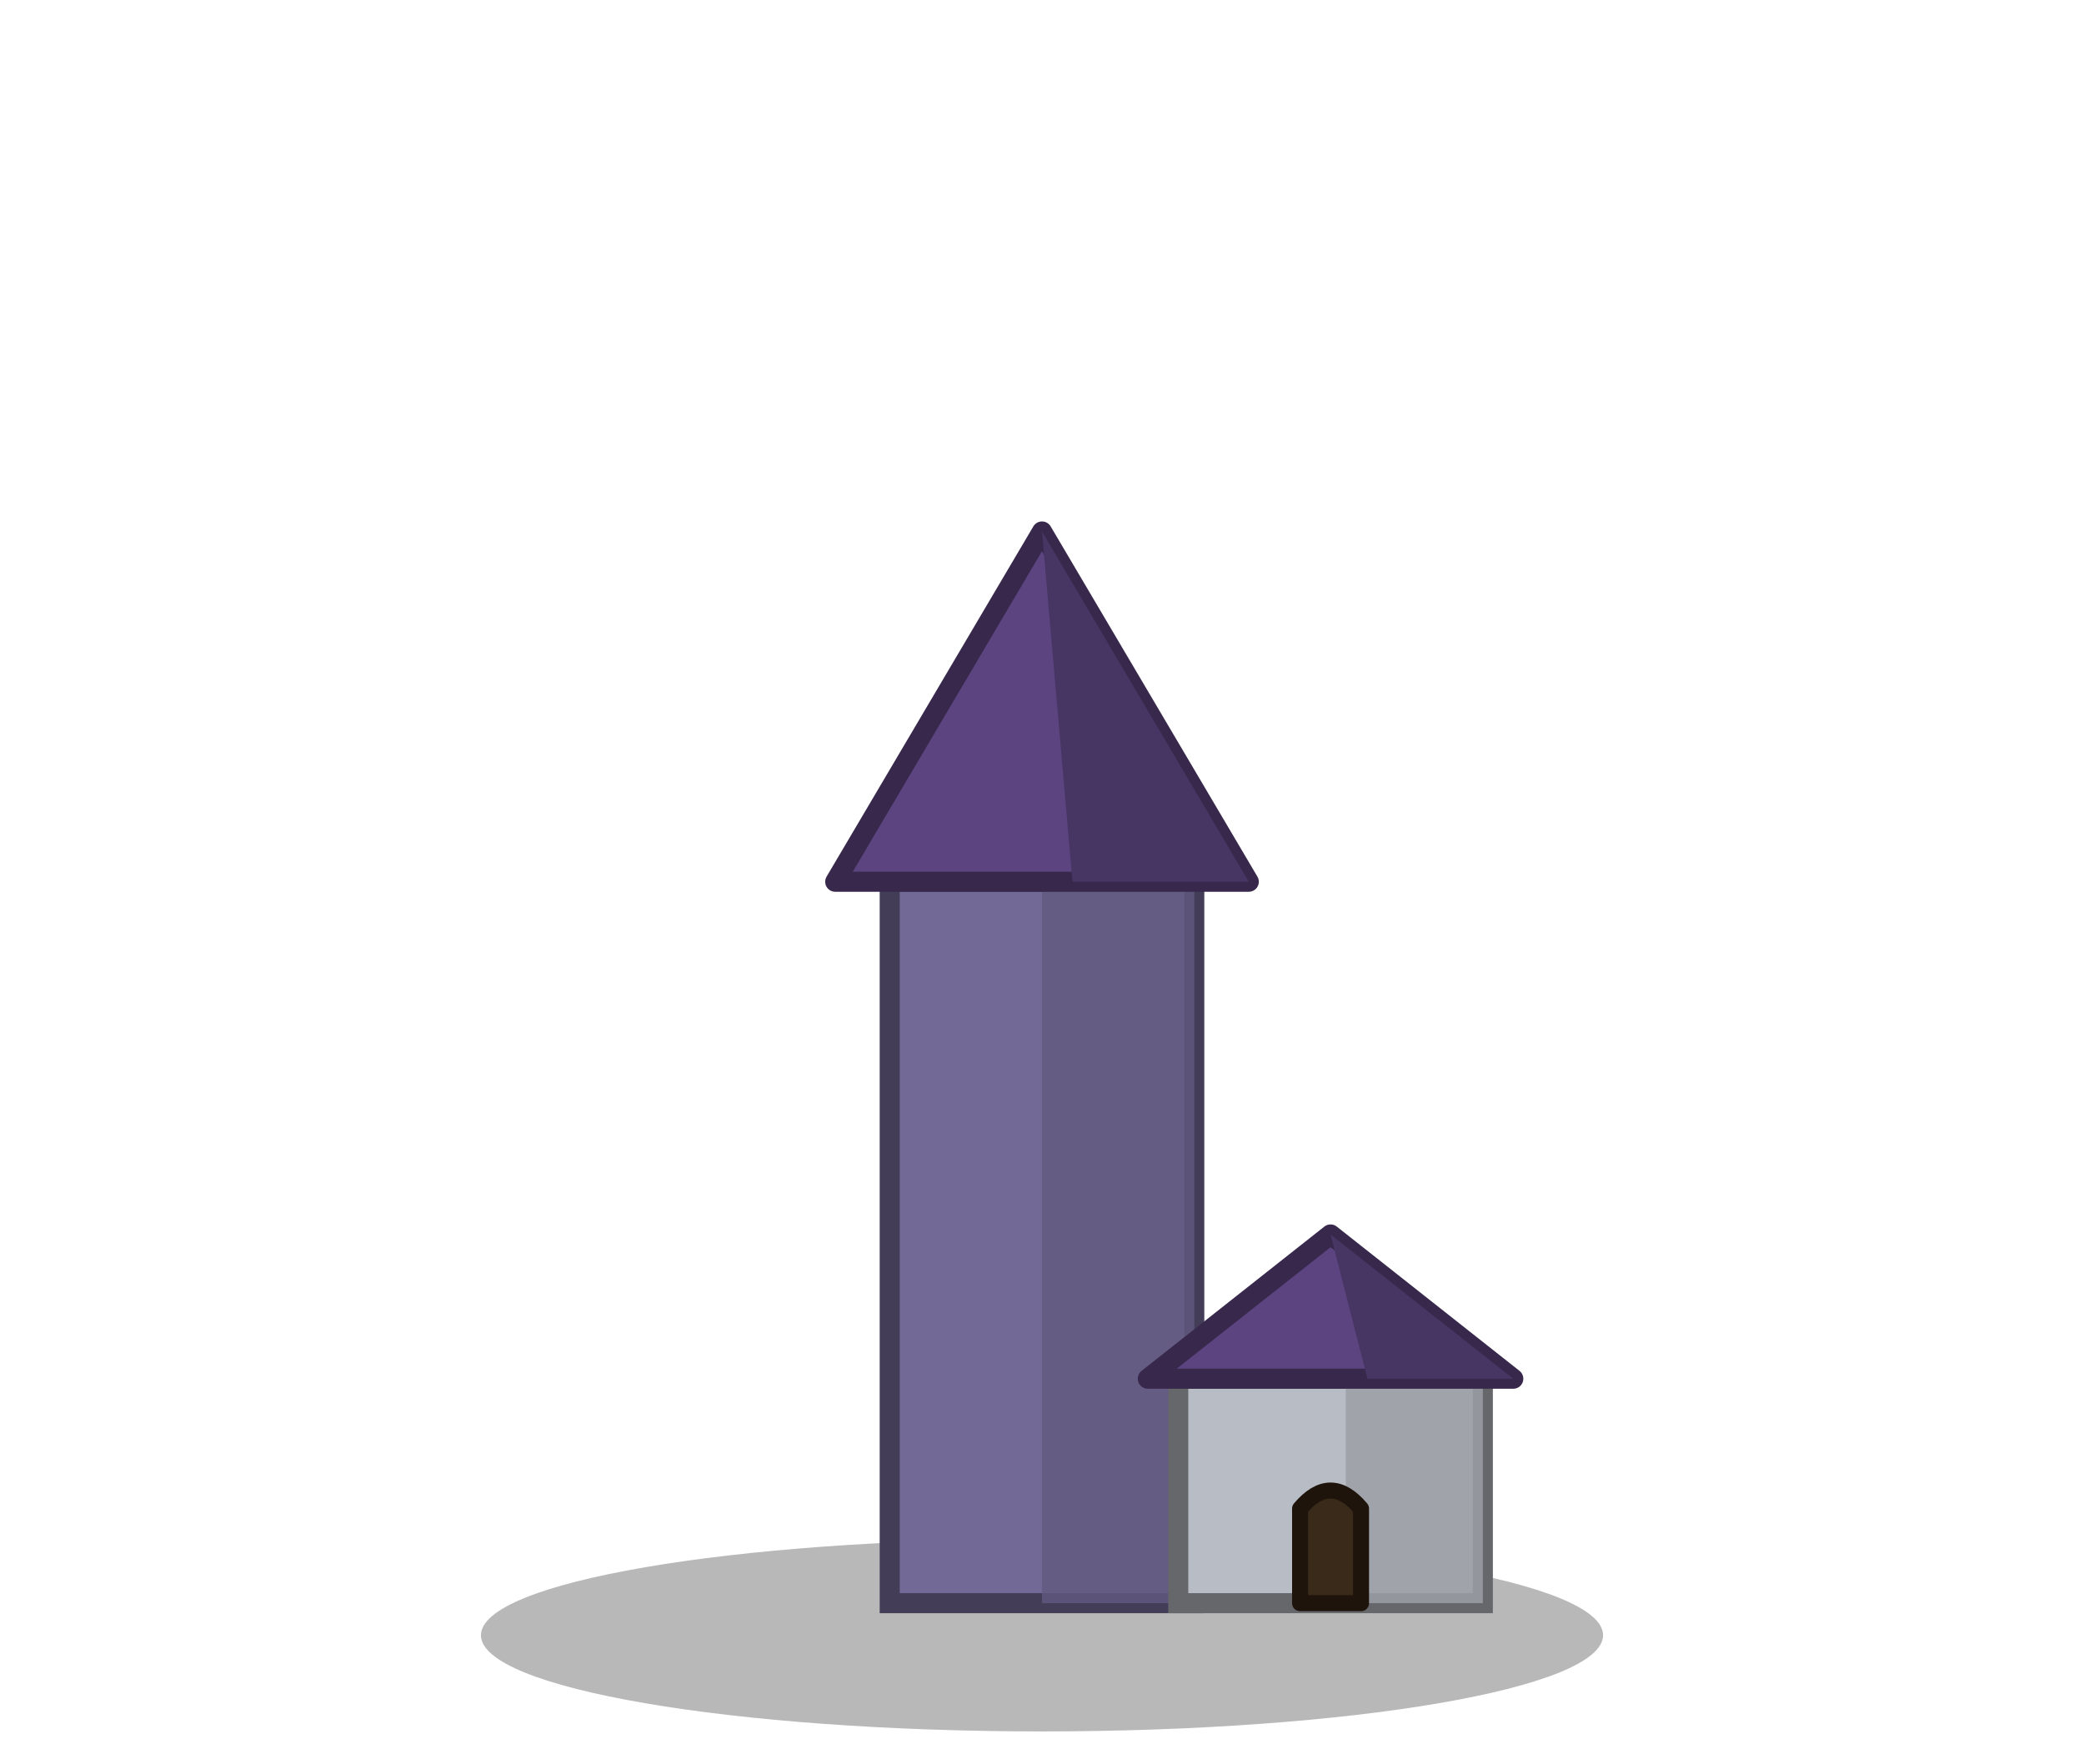
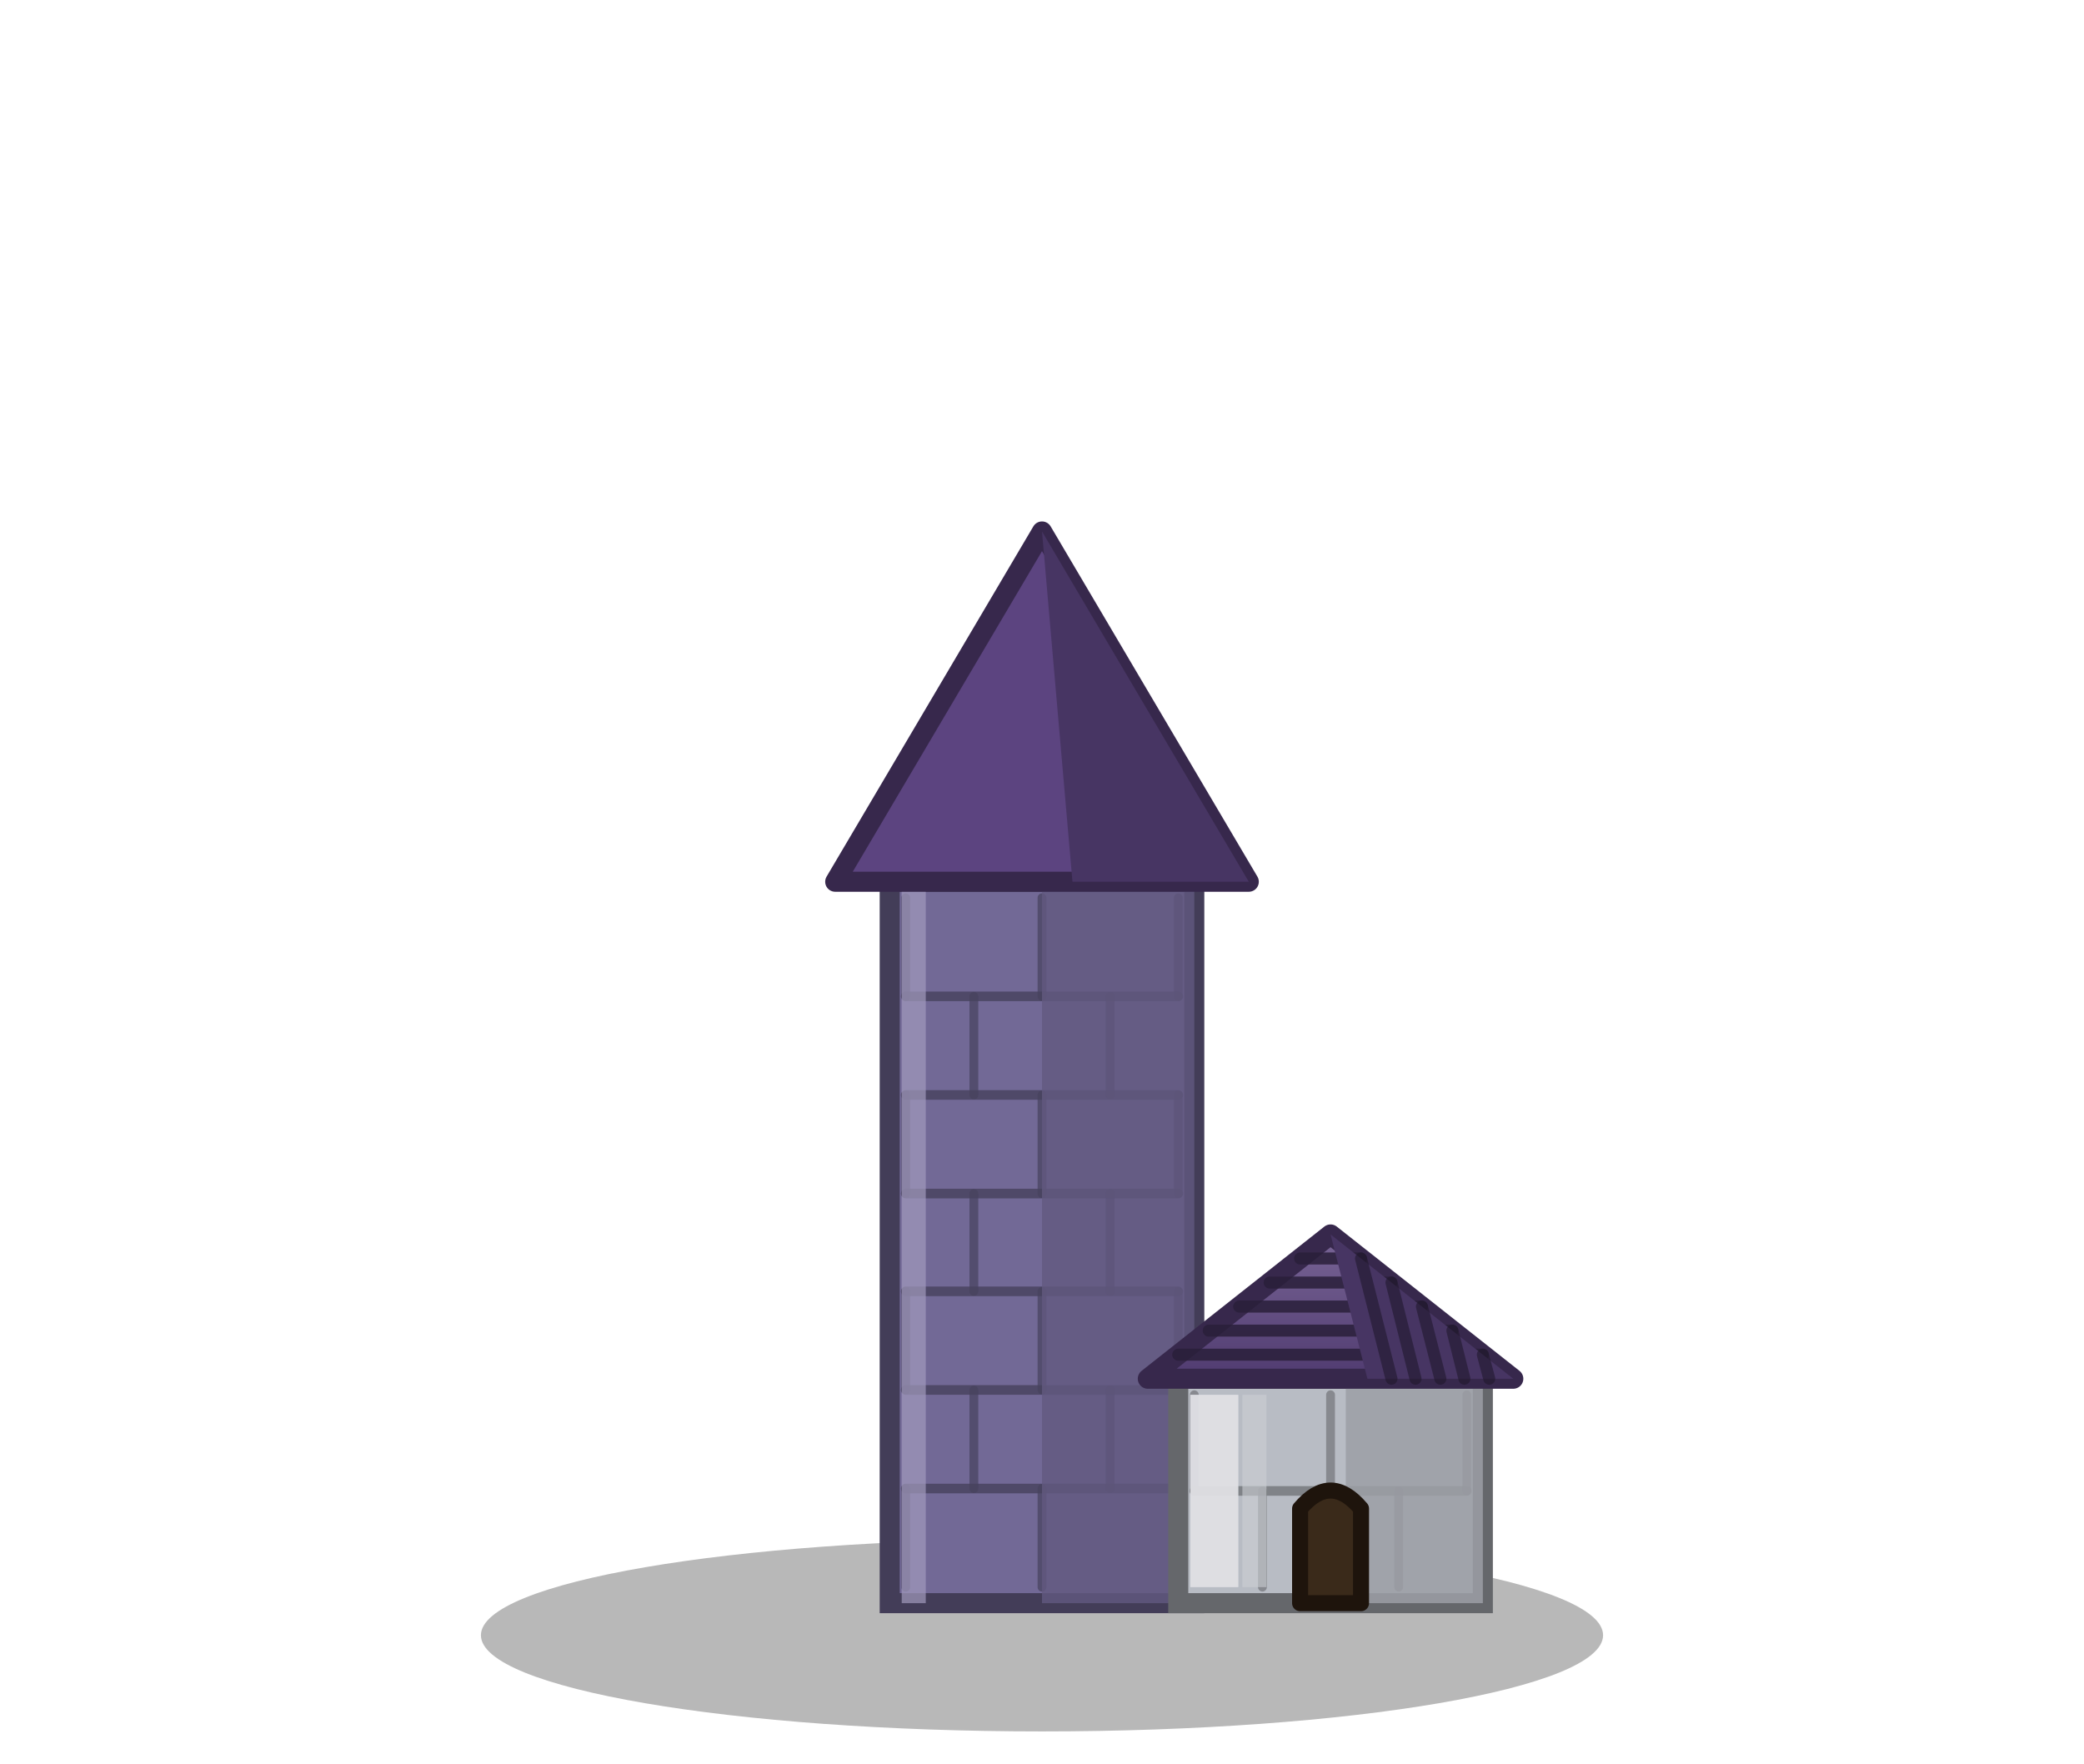
<svg xmlns="http://www.w3.org/2000/svg" width="260" height="220" viewBox="0 0 260 220">
  <ellipse cx="130.0" cy="204.0" rx="70.0" ry="12.0" fill="#000" opacity="0.28" />
  <rect x="111.0" y="110.0" width="38.0" height="90.0" fill="#726996" stroke="#433d58" stroke-width="2.5" />
+   <line x1="113.0" y1="124.3" x2="147.0" y2="124.3" stroke="#46415d" stroke-width="1.2" stroke-linecap="round" opacity="0.8" />
+   <line x1="113.0" y1="136.6" x2="147.0" y2="136.6" stroke="#46415d" stroke-width="1.2" stroke-linecap="round" opacity="0.8" />
+   <line x1="113.0" y1="148.9" x2="147.0" y2="148.9" stroke="#46415d" stroke-width="1.2" stroke-linecap="round" opacity="0.8" />
+   <line x1="113.0" y1="161.1" x2="147.0" y2="161.1" stroke="#46415d" stroke-width="1.2" stroke-linecap="round" opacity="0.8" />
+   <line x1="113.0" y1="173.4" x2="147.0" y2="173.4" stroke="#46415d" stroke-width="1.2" stroke-linecap="round" opacity="0.8" />
+   <line x1="113.0" y1="185.7" x2="147.0" y2="185.7" stroke="#46415d" stroke-width="1.2" stroke-linecap="round" opacity="0.8" />
+   <line x1="113.0" y1="112.0" x2="113.0" y2="124.3" stroke="#46415d" stroke-width="1.1" stroke-linecap="round" opacity="0.7" />
+   <line x1="130.0" y1="112.0" x2="130.0" y2="124.3" stroke="#46415d" stroke-width="1.1" stroke-linecap="round" opacity="0.7" />
+   <line x1="147.0" y1="112.0" x2="147.0" y2="124.3" stroke="#46415d" stroke-width="1.1" stroke-linecap="round" opacity="0.7" />
+   <line x1="121.5" y1="124.3" x2="121.5" y2="136.6" stroke="#46415d" stroke-width="1.1" stroke-linecap="round" opacity="0.7" />
+   <line x1="138.5" y1="124.3" x2="138.5" y2="136.6" stroke="#46415d" stroke-width="1.1" stroke-linecap="round" opacity="0.7" />
+   <line x1="113.0" y1="136.6" x2="113.0" y2="148.9" stroke="#46415d" stroke-width="1.1" stroke-linecap="round" opacity="0.7" />
+   <line x1="130.0" y1="136.6" x2="130.0" y2="148.9" stroke="#46415d" stroke-width="1.1" stroke-linecap="round" opacity="0.7" />
+   <line x1="147.0" y1="136.6" x2="147.0" y2="148.9" stroke="#46415d" stroke-width="1.1" stroke-linecap="round" opacity="0.7" />
+   <line x1="121.5" y1="148.9" x2="121.5" y2="161.1" stroke="#46415d" stroke-width="1.1" stroke-linecap="round" opacity="0.7" />
+   <line x1="138.5" y1="148.9" x2="138.5" y2="161.1" stroke="#46415d" stroke-width="1.1" stroke-linecap="round" opacity="0.7" />
+   <line x1="113.0" y1="161.1" x2="113.0" y2="173.4" stroke="#46415d" stroke-width="1.1" stroke-linecap="round" opacity="0.7" />
+   <line x1="130.0" y1="161.1" x2="130.0" y2="173.4" stroke="#46415d" stroke-width="1.1" stroke-linecap="round" opacity="0.7" />
+   <line x1="147.0" y1="161.1" x2="147.0" y2="173.4" stroke="#46415d" stroke-width="1.1" stroke-linecap="round" opacity="0.7" />
+   <line x1="121.5" y1="173.4" x2="121.5" y2="185.7" stroke="#46415d" stroke-width="1.1" stroke-linecap="round" opacity="0.7" />
+   <line x1="138.5" y1="173.4" x2="138.5" y2="185.7" stroke="#46415d" stroke-width="1.1" stroke-linecap="round" opacity="0.7" />
+   <line x1="113.0" y1="185.7" x2="113.0" y2="198.0" stroke="#46415d" stroke-width="1.1" stroke-linecap="round" opacity="0.7" />
+   <line x1="130.0" y1="185.7" x2="130.0" y2="198.0" stroke="#46415d" stroke-width="1.1" stroke-linecap="round" opacity="0.7" />
+   <line x1="147.0" y1="185.7" x2="147.0" y2="198.0" stroke="#46415d" stroke-width="1.1" stroke-linecap="round" opacity="0.7" />
  <rect x="130.0" y="110.0" width="19.0" height="90.0" fill="#615980" opacity="0.8" />
+   <rect x="112.5" y="110.0" width="3.0" height="90.0" fill="#a19abc" opacity="0.7" />
  <polygon points="104.2,110.0 130.0,66.3 155.8,110.0" fill="#5c4480" stroke="#37284c" stroke-width="2.5" stroke-linejoin="round" />
  <polygon points="130.0,66.3 155.8,110.0 133.8,110.0" fill="#473563" />
  <rect x="147.0" y="172.0" width="38.0" height="28.0" fill="#b8bcc4" stroke="#65676b" stroke-width="2.5" />
+   <line x1="149.0" y1="186.0" x2="183.0" y2="186.0" stroke="#727479" stroke-width="1.2" stroke-linecap="round" opacity="0.8" />
+   <line x1="149.0" y1="174.0" x2="149.0" y2="186.0" stroke="#727479" stroke-width="1.1" stroke-linecap="round" opacity="0.7" />
+   <line x1="166.0" y1="174.0" x2="166.0" y2="186.0" stroke="#727479" stroke-width="1.1" stroke-linecap="round" opacity="0.7" />
+   <line x1="183.0" y1="174.0" x2="183.0" y2="186.0" stroke="#727479" stroke-width="1.1" stroke-linecap="round" opacity="0.7" />
+   <line x1="157.5" y1="186.0" x2="157.5" y2="198.0" stroke="#727479" stroke-width="1.1" stroke-linecap="round" opacity="0.7" />
+   <line x1="174.5" y1="186.0" x2="174.5" y2="198.0" stroke="#727479" stroke-width="1.1" stroke-linecap="round" opacity="0.7" />
  <rect x="167.9" y="172.0" width="17.1" height="28.0" fill="#9c9fa6" opacity="0.85" />
-   <polygon points="143.2,172.0 166.0,154.0 188.8,172.0" fill="#5c4480" stroke="#37284c" stroke-width="2.5" stroke-linejoin="round" />
+   <rect x="148.5" y="174.0" width="6.0" height="24.0" fill="#dfe0e4" opacity="0.95" />
+   <rect x="155.0" y="174.0" width="3.0" height="24.0" fill="#cbced4" opacity="0.6" />
+   <defs>
+     <linearGradient id="gr69" x1="0" y1="0" x2="0" y2="1">
+       <stop offset="0" stop-color="#796596" />
+       <stop offset="1" stop-color="#503b70" />
+     </linearGradient>
+   </defs>
+   <polygon points="143.2,172.0 166.0,154.0 188.8,172.0" fill="url(#gr69)" stroke="#37284c" stroke-width="2.5" stroke-linejoin="round" />
+   <line x1="147.0" y1="169.0" x2="185.0" y2="169.0" stroke="#291e39" stroke-width="1.5" stroke-linecap="round" opacity="0.85" />
+   <line x1="150.8" y1="166.0" x2="181.2" y2="166.0" stroke="#291e39" stroke-width="1.5" stroke-linecap="round" opacity="0.85" />
+   <line x1="154.6" y1="163.0" x2="177.4" y2="163.0" stroke="#291e39" stroke-width="1.5" stroke-linecap="round" opacity="0.85" />
+   <line x1="158.4" y1="160.0" x2="173.6" y2="160.0" stroke="#291e39" stroke-width="1.5" stroke-linecap="round" opacity="0.85" />
+   <line x1="162.2" y1="157.0" x2="169.8" y2="157.0" stroke="#291e39" stroke-width="1.5" stroke-linecap="round" opacity="0.85" />
+   <line x1="148.9" y1="172.0" x2="166.0" y2="154.0" stroke="#291e39" stroke-width="0" stroke-linecap="round" opacity="0" />
+   <line x1="154.6" y1="172.0" x2="166.0" y2="154.0" stroke="#291e39" stroke-width="0" stroke-linecap="round" opacity="0" />
+   <line x1="160.3" y1="172.0" x2="166.0" y2="154.0" stroke="#291e39" stroke-width="0" stroke-linecap="round" opacity="0" />
+   <line x1="166.0" y1="172.0" x2="166.0" y2="154.0" stroke="#291e39" stroke-width="0" stroke-linecap="round" opacity="0" />
+   <line x1="171.7" y1="172.0" x2="166.0" y2="154.0" stroke="#291e39" stroke-width="0" stroke-linecap="round" opacity="0" />
+   <line x1="177.4" y1="172.0" x2="166.0" y2="154.0" stroke="#291e39" stroke-width="0" stroke-linecap="round" opacity="0" />
+   <line x1="183.1" y1="172.0" x2="166.0" y2="154.0" stroke="#291e39" stroke-width="0" stroke-linecap="round" opacity="0" />
  <polygon points="166.0,154.0 188.8,172.0 170.6,172.0" fill="#473563" />
+   <line x1="169.8" y1="157.0" x2="173.6" y2="172.0" stroke="#1f172c" stroke-width="1.5" stroke-linecap="round" opacity="0.6" />
+   <line x1="173.6" y1="160.0" x2="176.6" y2="172.0" stroke="#1f172c" stroke-width="1.5" stroke-linecap="round" opacity="0.6" />
+   <line x1="177.4" y1="163.0" x2="179.7" y2="172.0" stroke="#1f172c" stroke-width="1.5" stroke-linecap="round" opacity="0.6" />
+   <line x1="181.2" y1="166.0" x2="182.7" y2="172.0" stroke="#1f172c" stroke-width="1.5" stroke-linecap="round" opacity="0.6" />
+   <line x1="185.0" y1="169.0" x2="185.8" y2="172.0" stroke="#1f172c" stroke-width="1.5" stroke-linecap="round" opacity="0.6" />
+   <line x1="166.6" y1="156.2" x2="188.8" y2="172.0" stroke="#1f172c" stroke-width="0" stroke-linecap="round" opacity="0" />
+   <line x1="167.1" y1="158.5" x2="188.8" y2="172.0" stroke="#1f172c" stroke-width="0" stroke-linecap="round" opacity="0" />
+   <line x1="167.7" y1="160.8" x2="188.8" y2="172.0" stroke="#1f172c" stroke-width="0" stroke-linecap="round" opacity="0" />
+   <line x1="168.3" y1="163.0" x2="188.8" y2="172.0" stroke="#1f172c" stroke-width="0" stroke-linecap="round" opacity="0" />
+   <line x1="168.8" y1="165.2" x2="188.8" y2="172.0" stroke="#1f172c" stroke-width="0" stroke-linecap="round" opacity="0" />
+   <line x1="169.4" y1="167.5" x2="188.8" y2="172.0" stroke="#1f172c" stroke-width="0" stroke-linecap="round" opacity="0" />
+   <line x1="170.0" y1="169.8" x2="188.8" y2="172.0" stroke="#1f172c" stroke-width="0" stroke-linecap="round" opacity="0" />
  <path d="M162.2 200.0 v-11.8 q3.8 -4.5 7.6 0 v11.8 z" fill="#3a2a1a" stroke="#1e140c" stroke-width="2" stroke-linejoin="round" stroke-linecap="round" />
</svg>
